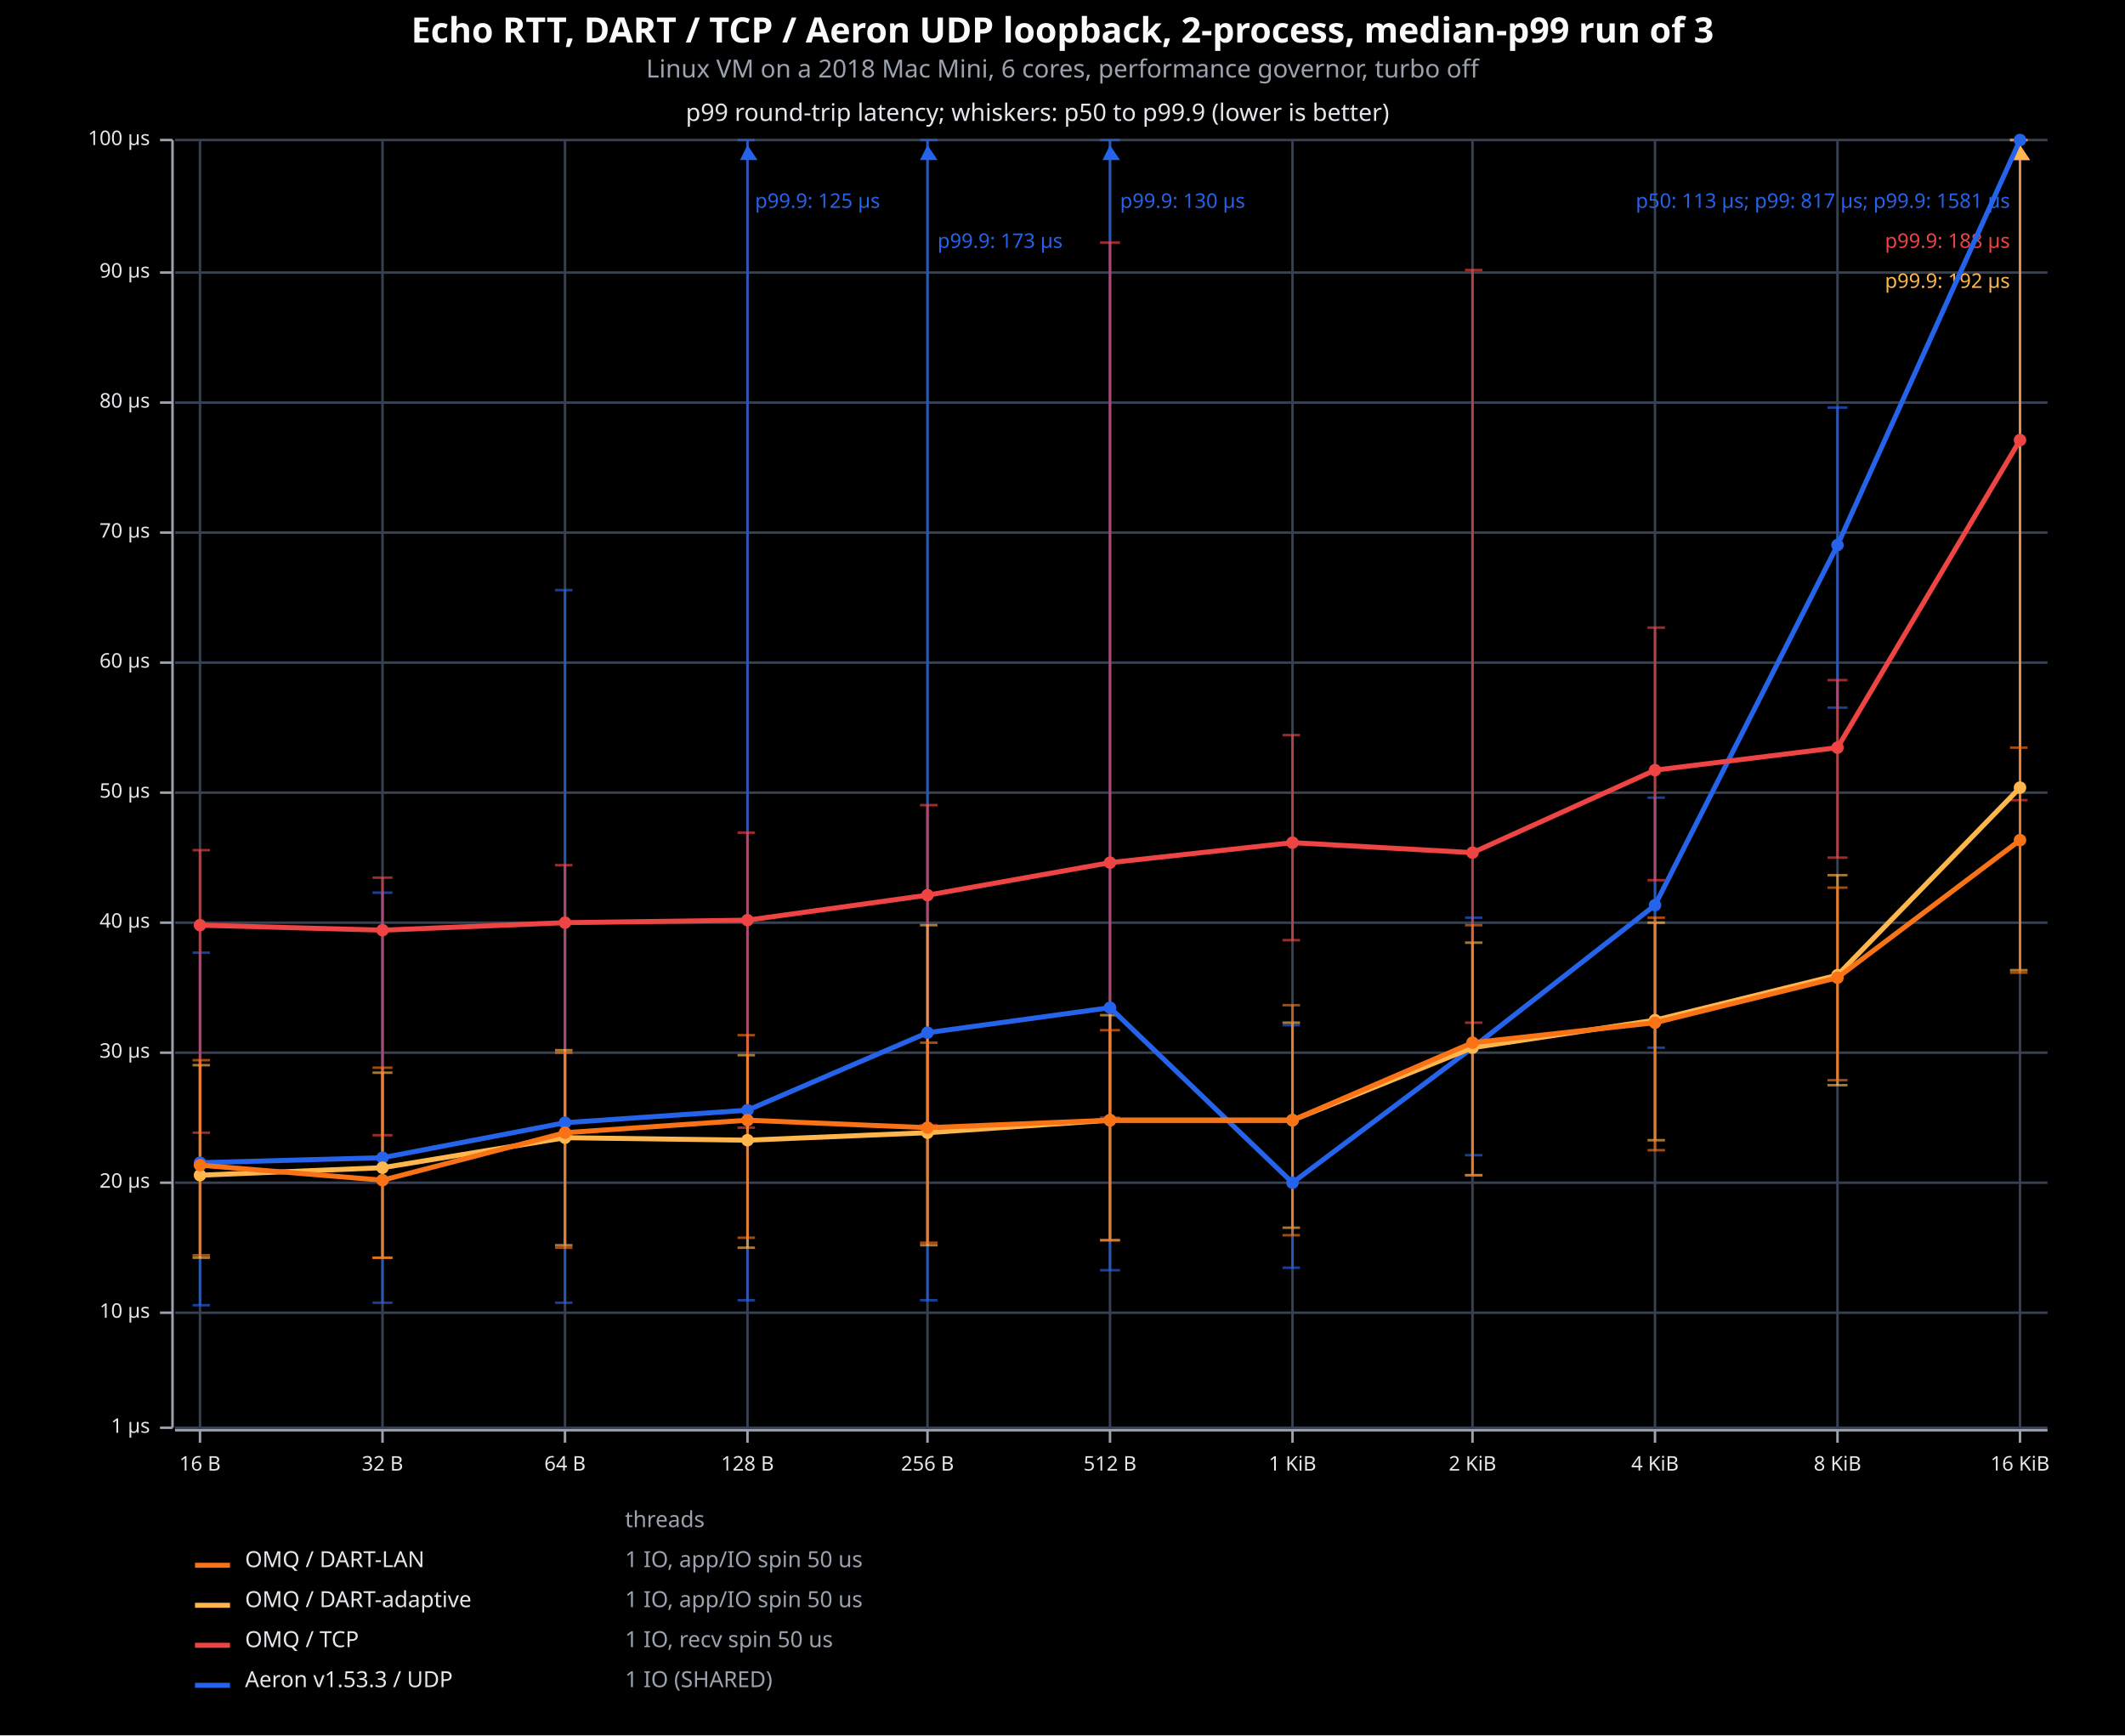
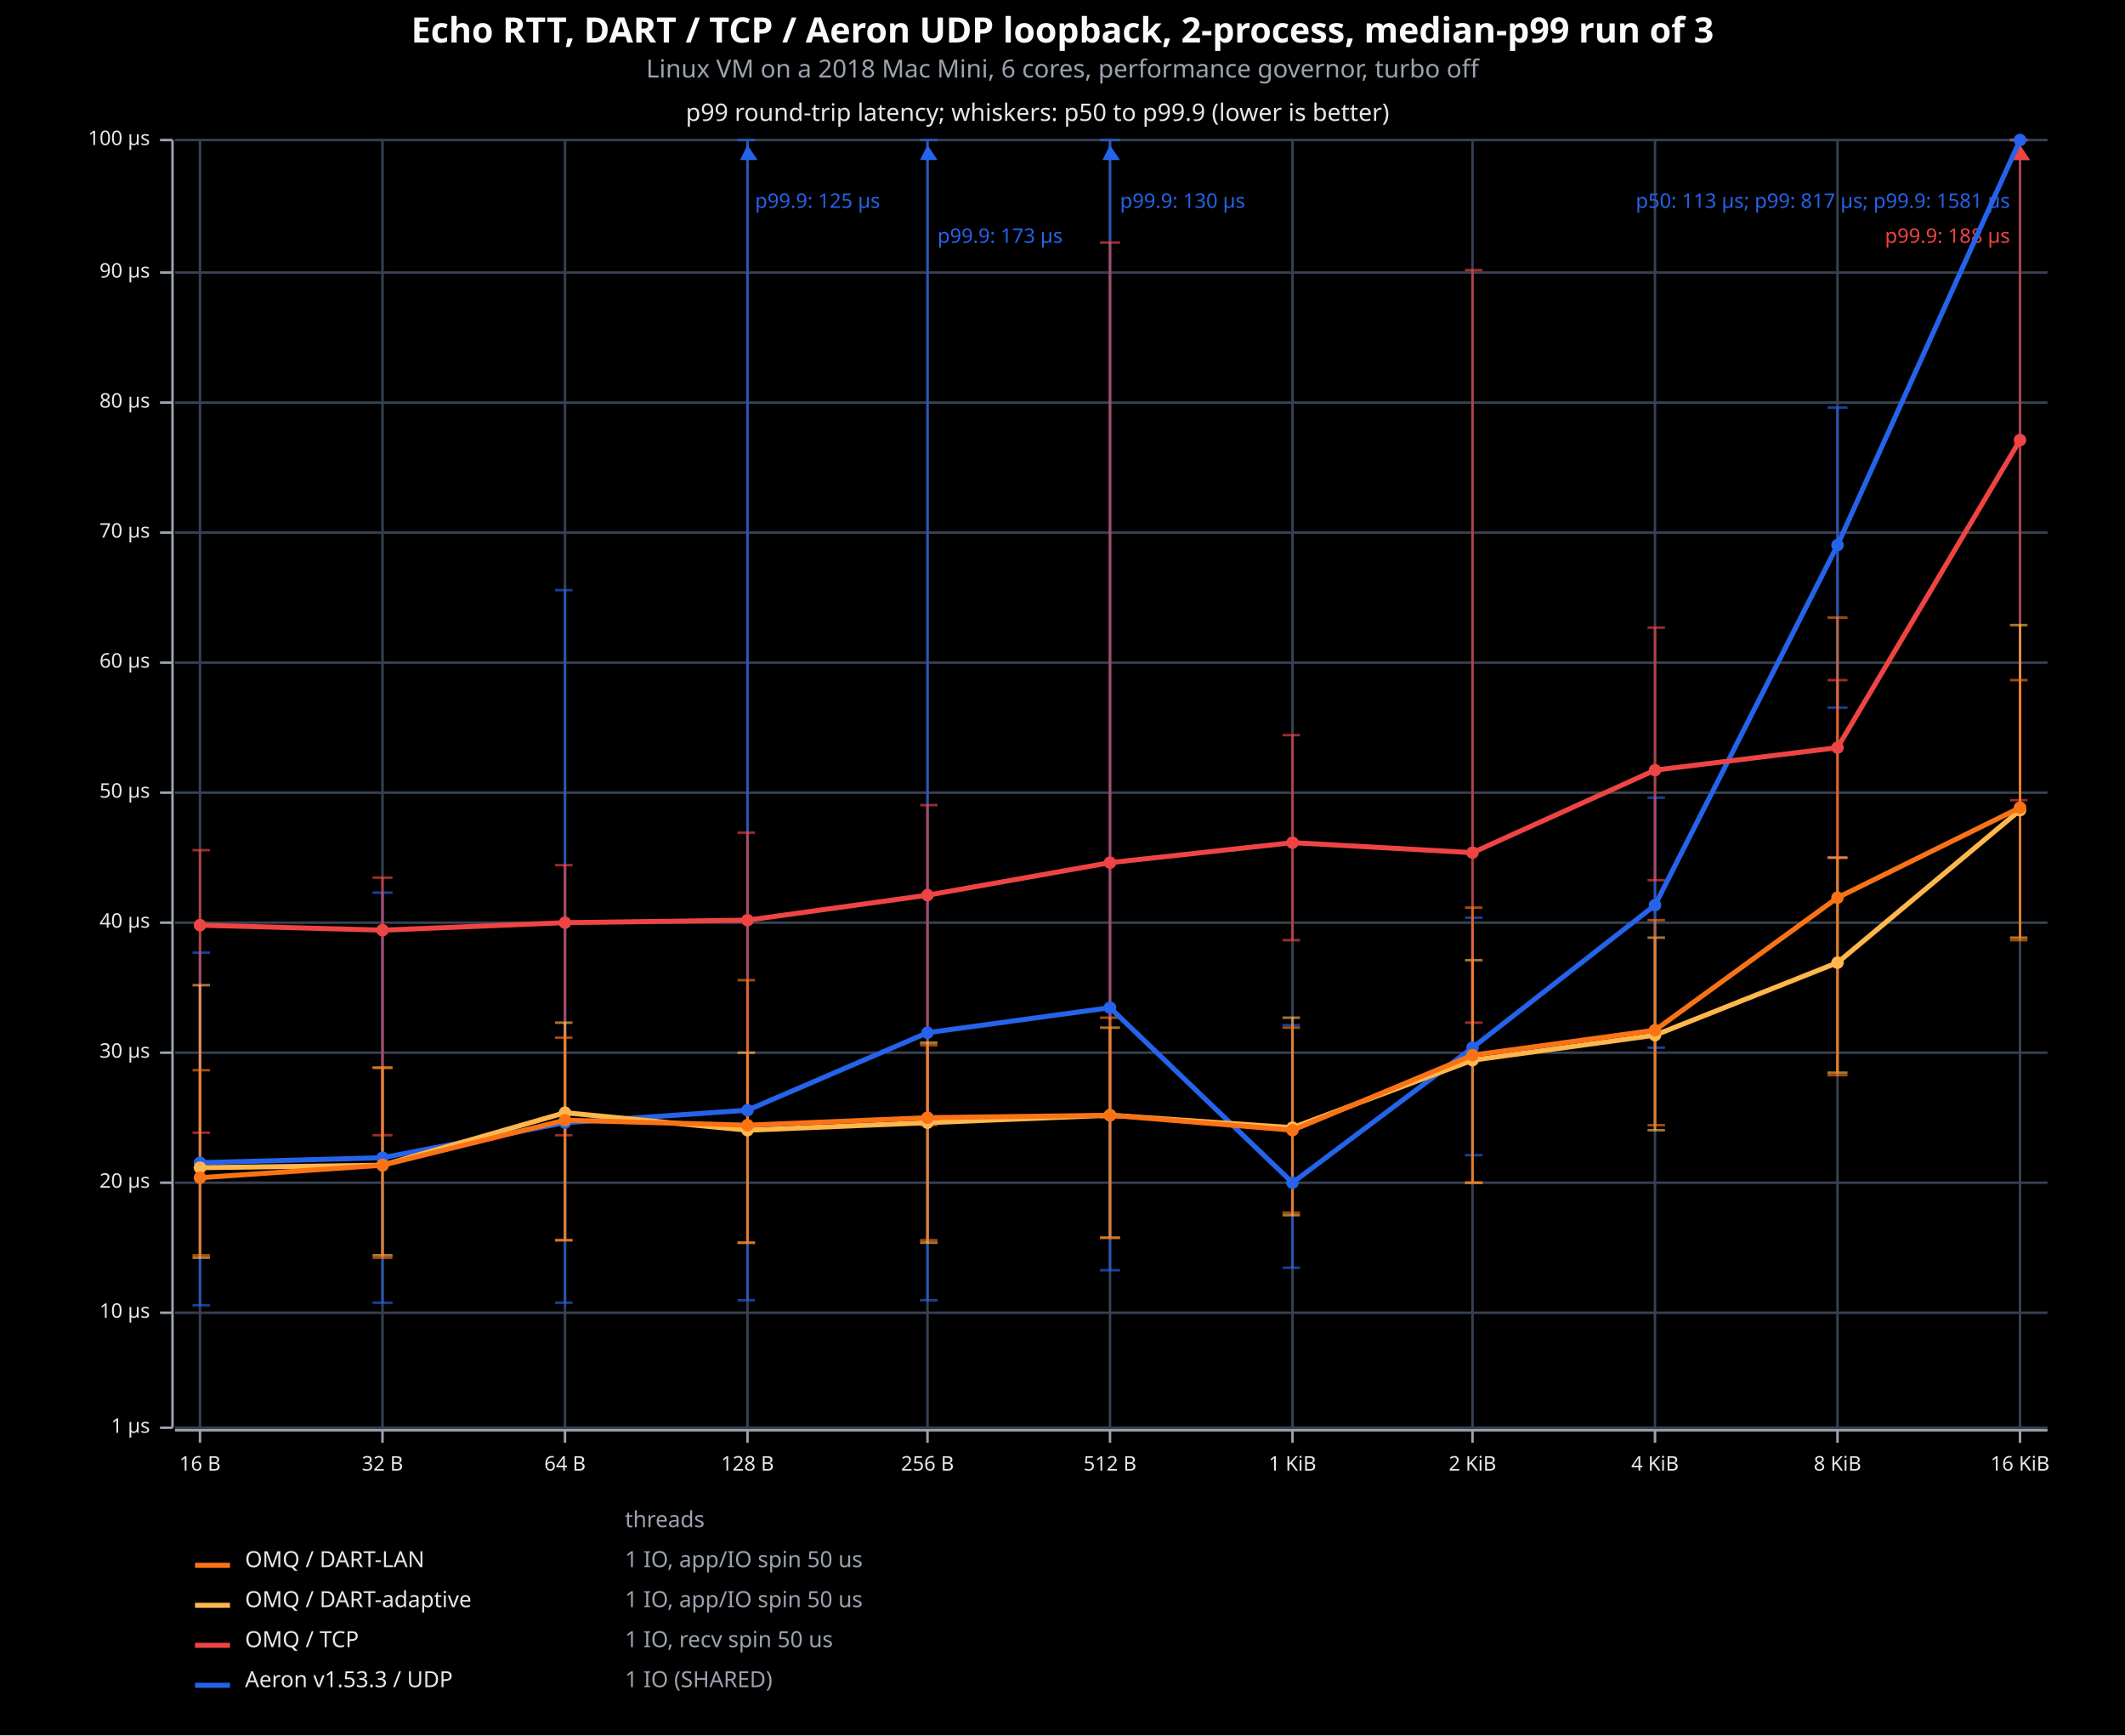
<svg xmlns="http://www.w3.org/2000/svg" viewBox="0 0 850 694" font-family="system-ui, -apple-system, sans-serif">
  <rect x="0" y="0" width="850" height="694" opacity="1" fill="#000000" stroke="none" />
  <text x="425" y="17" text-anchor="middle" font-family="sans-serif" font-size="14" font-weight="bold" fill="#F9FAFB">Echo RTT, DART / TCP / Aeron UDP loopback, 2-process, median-p99 run of 3</text>
  <text x="425" y="31" text-anchor="middle" font-family="sans-serif" font-size="10" fill="#9CA3AF">Linux VM on a 2018 Mac Mini, 6 cores, performance governor, turbo off</text>
  <text x="415" y="41" dy="0.76em" text-anchor="middle" font-family="sans-serif" font-size="9.677" opacity="1" fill="#E5E7EB">
p99 round-trip latency; whiskers: p50 to p99.9 (lower is better)
</text>
  <line opacity="1" stroke="#374151" stroke-width="1" x1="80" y1="571" x2="80" y2="56" />
  <line opacity="1" stroke="#374151" stroke-width="1" x1="153" y1="571" x2="153" y2="56" />
  <line opacity="1" stroke="#374151" stroke-width="1" x1="226" y1="571" x2="226" y2="56" />
  <line opacity="1" stroke="#374151" stroke-width="1" x1="299" y1="571" x2="299" y2="56" />
  <line opacity="1" stroke="#374151" stroke-width="1" x1="371" y1="571" x2="371" y2="56" />
  <line opacity="1" stroke="#374151" stroke-width="1" x1="444" y1="571" x2="444" y2="56" />
  <line opacity="1" stroke="#374151" stroke-width="1" x1="517" y1="571" x2="517" y2="56" />
  <line opacity="1" stroke="#374151" stroke-width="1" x1="589" y1="571" x2="589" y2="56" />
  <line opacity="1" stroke="#374151" stroke-width="1" x1="662" y1="571" x2="662" y2="56" />
  <line opacity="1" stroke="#374151" stroke-width="1" x1="735" y1="571" x2="735" y2="56" />
  <line opacity="1" stroke="#374151" stroke-width="1" x1="808" y1="571" x2="808" y2="56" />
  <line opacity="1" stroke="#374151" stroke-width="1" x1="70" y1="571" x2="819" y2="571" />
  <line opacity="1" stroke="#374151" stroke-width="1" x1="70" y1="525" x2="819" y2="525" />
  <line opacity="1" stroke="#374151" stroke-width="1" x1="70" y1="473" x2="819" y2="473" />
  <line opacity="1" stroke="#374151" stroke-width="1" x1="70" y1="421" x2="819" y2="421" />
  <line opacity="1" stroke="#374151" stroke-width="1" x1="70" y1="369" x2="819" y2="369" />
  <line opacity="1" stroke="#374151" stroke-width="1" x1="70" y1="317" x2="819" y2="317" />
  <line opacity="1" stroke="#374151" stroke-width="1" x1="70" y1="265" x2="819" y2="265" />
  <line opacity="1" stroke="#374151" stroke-width="1" x1="70" y1="213" x2="819" y2="213" />
  <line opacity="1" stroke="#374151" stroke-width="1" x1="70" y1="161" x2="819" y2="161" />
  <line opacity="1" stroke="#374151" stroke-width="1" x1="70" y1="109" x2="819" y2="109" />
  <line opacity="1" stroke="#374151" stroke-width="1" x1="70" y1="56" x2="819" y2="56" />
  <polyline fill="none" opacity="1" stroke="#9CA3AF" stroke-width="1" points="69,56 69,571 " />
  <text x="60" y="571" dy="0.5ex" text-anchor="end" font-family="sans-serif" font-size="8.065" opacity="1" fill="#E5E7EB">
1 μs
</text>
  <polyline fill="none" opacity="1" stroke="#9CA3AF" stroke-width="1" points="64,571 69,571 " />
  <text x="60" y="525" dy="0.5ex" text-anchor="end" font-family="sans-serif" font-size="8.065" opacity="1" fill="#E5E7EB">
10 μs
</text>
  <polyline fill="none" opacity="1" stroke="#9CA3AF" stroke-width="1" points="64,525 69,525 " />
  <text x="60" y="473" dy="0.5ex" text-anchor="end" font-family="sans-serif" font-size="8.065" opacity="1" fill="#E5E7EB">
20 μs
</text>
  <polyline fill="none" opacity="1" stroke="#9CA3AF" stroke-width="1" points="64,473 69,473 " />
  <text x="60" y="421" dy="0.5ex" text-anchor="end" font-family="sans-serif" font-size="8.065" opacity="1" fill="#E5E7EB">
30 μs
</text>
  <polyline fill="none" opacity="1" stroke="#9CA3AF" stroke-width="1" points="64,421 69,421 " />
  <text x="60" y="369" dy="0.5ex" text-anchor="end" font-family="sans-serif" font-size="8.065" opacity="1" fill="#E5E7EB">
40 μs
</text>
  <polyline fill="none" opacity="1" stroke="#9CA3AF" stroke-width="1" points="64,369 69,369 " />
  <text x="60" y="317" dy="0.5ex" text-anchor="end" font-family="sans-serif" font-size="8.065" opacity="1" fill="#E5E7EB">
50 μs
</text>
  <polyline fill="none" opacity="1" stroke="#9CA3AF" stroke-width="1" points="64,317 69,317 " />
  <text x="60" y="265" dy="0.5ex" text-anchor="end" font-family="sans-serif" font-size="8.065" opacity="1" fill="#E5E7EB">
60 μs
</text>
  <polyline fill="none" opacity="1" stroke="#9CA3AF" stroke-width="1" points="64,265 69,265 " />
  <text x="60" y="213" dy="0.5ex" text-anchor="end" font-family="sans-serif" font-size="8.065" opacity="1" fill="#E5E7EB">
70 μs
</text>
  <polyline fill="none" opacity="1" stroke="#9CA3AF" stroke-width="1" points="64,213 69,213 " />
  <text x="60" y="161" dy="0.5ex" text-anchor="end" font-family="sans-serif" font-size="8.065" opacity="1" fill="#E5E7EB">
80 μs
</text>
  <polyline fill="none" opacity="1" stroke="#9CA3AF" stroke-width="1" points="64,161 69,161 " />
  <text x="60" y="109" dy="0.5ex" text-anchor="end" font-family="sans-serif" font-size="8.065" opacity="1" fill="#E5E7EB">
90 μs
</text>
  <polyline fill="none" opacity="1" stroke="#9CA3AF" stroke-width="1" points="64,109 69,109 " />
  <text x="60" y="56" dy="0.5ex" text-anchor="end" font-family="sans-serif" font-size="8.065" opacity="1" fill="#E5E7EB">
100 μs
</text>
  <polyline fill="none" opacity="1" stroke="#9CA3AF" stroke-width="1" points="64,56 69,56 " />
  <polyline fill="none" opacity="1" stroke="#9CA3AF" stroke-width="1" points="70,572 819,572 " />
  <text x="80" y="582" dy="0.76em" text-anchor="middle" font-family="sans-serif" font-size="8.065" opacity="1" fill="#E5E7EB">
16 B
</text>
  <polyline fill="none" opacity="1" stroke="#9CA3AF" stroke-width="1" points="80,572 80,577 " />
  <text x="153" y="582" dy="0.76em" text-anchor="middle" font-family="sans-serif" font-size="8.065" opacity="1" fill="#E5E7EB">
32 B
</text>
  <polyline fill="none" opacity="1" stroke="#9CA3AF" stroke-width="1" points="153,572 153,577 " />
  <text x="226" y="582" dy="0.76em" text-anchor="middle" font-family="sans-serif" font-size="8.065" opacity="1" fill="#E5E7EB">
64 B
</text>
  <polyline fill="none" opacity="1" stroke="#9CA3AF" stroke-width="1" points="226,572 226,577 " />
  <text x="299" y="582" dy="0.76em" text-anchor="middle" font-family="sans-serif" font-size="8.065" opacity="1" fill="#E5E7EB">
128 B
</text>
  <polyline fill="none" opacity="1" stroke="#9CA3AF" stroke-width="1" points="299,572 299,577 " />
  <text x="371" y="582" dy="0.76em" text-anchor="middle" font-family="sans-serif" font-size="8.065" opacity="1" fill="#E5E7EB">
256 B
</text>
  <polyline fill="none" opacity="1" stroke="#9CA3AF" stroke-width="1" points="371,572 371,577 " />
  <text x="444" y="582" dy="0.76em" text-anchor="middle" font-family="sans-serif" font-size="8.065" opacity="1" fill="#E5E7EB">
512 B
</text>
  <polyline fill="none" opacity="1" stroke="#9CA3AF" stroke-width="1" points="444,572 444,577 " />
  <text x="517" y="582" dy="0.76em" text-anchor="middle" font-family="sans-serif" font-size="8.065" opacity="1" fill="#E5E7EB">
1 KiB
</text>
  <polyline fill="none" opacity="1" stroke="#9CA3AF" stroke-width="1" points="517,572 517,577 " />
  <text x="589" y="582" dy="0.76em" text-anchor="middle" font-family="sans-serif" font-size="8.065" opacity="1" fill="#E5E7EB">
2 KiB
</text>
  <polyline fill="none" opacity="1" stroke="#9CA3AF" stroke-width="1" points="589,572 589,577 " />
  <text x="662" y="582" dy="0.76em" text-anchor="middle" font-family="sans-serif" font-size="8.065" opacity="1" fill="#E5E7EB">
4 KiB
</text>
  <polyline fill="none" opacity="1" stroke="#9CA3AF" stroke-width="1" points="662,572 662,577 " />
  <text x="735" y="582" dy="0.76em" text-anchor="middle" font-family="sans-serif" font-size="8.065" opacity="1" fill="#E5E7EB">
8 KiB
</text>
  <polyline fill="none" opacity="1" stroke="#9CA3AF" stroke-width="1" points="735,572 735,577 " />
  <text x="808" y="582" dy="0.76em" text-anchor="middle" font-family="sans-serif" font-size="8.065" opacity="1" fill="#E5E7EB">
16 KiB
</text>
  <polyline fill="none" opacity="1" stroke="#9CA3AF" stroke-width="1" points="808,572 808,577 " />
  <polyline fill="none" opacity="0.65" stroke="#2563EB" stroke-width="1" points="80,522 80,381 " />
  <polyline fill="none" opacity="0.65" stroke="#2563EB" stroke-width="1" points="77,522 84,522 " />
  <polyline fill="none" opacity="0.65" stroke="#2563EB" stroke-width="1" points="77,381 84,381 " />
  <polyline fill="none" opacity="0.65" stroke="#2563EB" stroke-width="1" points="153,521 153,357 " />
  <polyline fill="none" opacity="0.65" stroke="#2563EB" stroke-width="1" points="149,521 157,521 " />
  <polyline fill="none" opacity="0.65" stroke="#2563EB" stroke-width="1" points="149,357 157,357 " />
  <polyline fill="none" opacity="0.65" stroke="#2563EB" stroke-width="1" points="226,521 226,236 " />
  <polyline fill="none" opacity="0.65" stroke="#2563EB" stroke-width="1" points="222,521 229,521 " />
  <polyline fill="none" opacity="0.65" stroke="#2563EB" stroke-width="1" points="222,236 229,236 " />
  <polyline fill="none" opacity="0.65" stroke="#2563EB" stroke-width="1" points="299,520 299,56 " />
  <polyline fill="none" opacity="0.65" stroke="#2563EB" stroke-width="1" points="295,520 302,520 " />
  <polyline fill="none" opacity="0.65" stroke="#2563EB" stroke-width="1" points="295,56 302,56 " />
  <polygon opacity="1" fill="#2563EB" points="299,58 296,64 303,64 " />
  <text x="302" y="77" dy="0.76em" text-anchor="start" font-family="sans-serif" font-size="8.065" opacity="1" fill="#2563EB">
p99.9: 125 μs
</text>
  <polyline fill="none" opacity="0.65" stroke="#2563EB" stroke-width="1" points="371,520 371,56 " />
  <polyline fill="none" opacity="0.65" stroke="#2563EB" stroke-width="1" points="368,520 375,520 " />
  <polyline fill="none" opacity="0.65" stroke="#2563EB" stroke-width="1" points="368,56 375,56 " />
  <polygon opacity="1" fill="#2563EB" points="371,58 368,64 375,64 " />
-   <text x="375" y="93" dy="0.76em" text-anchor="start" font-family="sans-serif" font-size="8.065" opacity="1" fill="#2563EB">
+   <text x="375" y="91" dy="0.76em" text-anchor="start" font-family="sans-serif" font-size="8.065" opacity="1" fill="#2563EB">
p99.9: 173 μs
</text>
  <polyline fill="none" opacity="0.65" stroke="#2563EB" stroke-width="1" points="444,508 444,56 " />
  <polyline fill="none" opacity="0.65" stroke="#2563EB" stroke-width="1" points="440,508 448,508 " />
  <polyline fill="none" opacity="0.65" stroke="#2563EB" stroke-width="1" points="440,56 448,56 " />
  <polygon opacity="1" fill="#2563EB" points="444,58 441,64 448,64 " />
  <text x="448" y="77" dy="0.76em" text-anchor="start" font-family="sans-serif" font-size="8.065" opacity="1" fill="#2563EB">
p99.9: 130 μs
</text>
  <polyline fill="none" opacity="0.65" stroke="#2563EB" stroke-width="1" points="517,507 517,410 " />
  <polyline fill="none" opacity="0.65" stroke="#2563EB" stroke-width="1" points="513,507 520,507 " />
  <polyline fill="none" opacity="0.65" stroke="#2563EB" stroke-width="1" points="513,410 520,410 " />
  <polyline fill="none" opacity="0.65" stroke="#2563EB" stroke-width="1" points="589,462 589,367 " />
  <polyline fill="none" opacity="0.65" stroke="#2563EB" stroke-width="1" points="586,462 593,462 " />
  <polyline fill="none" opacity="0.65" stroke="#2563EB" stroke-width="1" points="586,367 593,367 " />
  <polyline fill="none" opacity="0.65" stroke="#2563EB" stroke-width="1" points="662,419 662,319 " />
  <polyline fill="none" opacity="0.65" stroke="#2563EB" stroke-width="1" points="659,419 666,419 " />
  <polyline fill="none" opacity="0.65" stroke="#2563EB" stroke-width="1" points="659,319 666,319 " />
  <polyline fill="none" opacity="0.65" stroke="#2563EB" stroke-width="1" points="735,283 735,163 " />
  <polyline fill="none" opacity="0.65" stroke="#2563EB" stroke-width="1" points="731,283 739,283 " />
  <polyline fill="none" opacity="0.65" stroke="#2563EB" stroke-width="1" points="731,163 739,163 " />
  <polyline fill="none" opacity="0.65" stroke="#2563EB" stroke-width="1" points="808,56 808,56 " />
  <polyline fill="none" opacity="0.65" stroke="#2563EB" stroke-width="1" points="804,56 811,56 " />
  <polyline fill="none" opacity="0.65" stroke="#2563EB" stroke-width="1" points="804,56 811,56 " />
  <polygon opacity="1" fill="#2563EB" points="808,58 805,64 812,64 " />
  <text x="804" y="77" dy="0.76em" text-anchor="end" font-family="sans-serif" font-size="8.065" opacity="1" fill="#2563EB">
p50: 113 μs; p99: 817 μs; p99.9: 1581 μs
</text>
  <polyline fill="none" opacity="0.65" stroke="#EF4444" stroke-width="1" points="80,453 80,340 " />
  <polyline fill="none" opacity="0.65" stroke="#EF4444" stroke-width="1" points="77,453 84,453 " />
  <polyline fill="none" opacity="0.65" stroke="#EF4444" stroke-width="1" points="77,340 84,340 " />
  <polyline fill="none" opacity="0.65" stroke="#EF4444" stroke-width="1" points="153,454 153,351 " />
  <polyline fill="none" opacity="0.65" stroke="#EF4444" stroke-width="1" points="149,454 157,454 " />
  <polyline fill="none" opacity="0.65" stroke="#EF4444" stroke-width="1" points="149,351 157,351 " />
  <polyline fill="none" opacity="0.65" stroke="#EF4444" stroke-width="1" points="226,454 226,346 " />
  <polyline fill="none" opacity="0.65" stroke="#EF4444" stroke-width="1" points="222,454 229,454 " />
  <polyline fill="none" opacity="0.65" stroke="#EF4444" stroke-width="1" points="222,346 229,346 " />
  <polyline fill="none" opacity="0.65" stroke="#EF4444" stroke-width="1" points="299,451 299,333 " />
  <polyline fill="none" opacity="0.65" stroke="#EF4444" stroke-width="1" points="295,451 302,451 " />
  <polyline fill="none" opacity="0.65" stroke="#EF4444" stroke-width="1" points="295,333 302,333 " />
  <polyline fill="none" opacity="0.65" stroke="#EF4444" stroke-width="1" points="371,450 371,322 " />
  <polyline fill="none" opacity="0.65" stroke="#EF4444" stroke-width="1" points="368,450 375,450 " />
  <polyline fill="none" opacity="0.65" stroke="#EF4444" stroke-width="1" points="368,322 375,322 " />
  <polyline fill="none" opacity="0.65" stroke="#EF4444" stroke-width="1" points="444,447 444,97 " />
  <polyline fill="none" opacity="0.65" stroke="#EF4444" stroke-width="1" points="440,447 448,447 " />
  <polyline fill="none" opacity="0.65" stroke="#EF4444" stroke-width="1" points="440,97 448,97 " />
  <polyline fill="none" opacity="0.65" stroke="#EF4444" stroke-width="1" points="517,376 517,294 " />
  <polyline fill="none" opacity="0.65" stroke="#EF4444" stroke-width="1" points="513,376 520,376 " />
  <polyline fill="none" opacity="0.65" stroke="#EF4444" stroke-width="1" points="513,294 520,294 " />
  <polyline fill="none" opacity="0.65" stroke="#EF4444" stroke-width="1" points="589,409 589,108 " />
  <polyline fill="none" opacity="0.65" stroke="#EF4444" stroke-width="1" points="586,409 593,409 " />
  <polyline fill="none" opacity="0.65" stroke="#EF4444" stroke-width="1" points="586,108 593,108 " />
  <polyline fill="none" opacity="0.65" stroke="#EF4444" stroke-width="1" points="662,352 662,251 " />
  <polyline fill="none" opacity="0.65" stroke="#EF4444" stroke-width="1" points="659,352 666,352 " />
  <polyline fill="none" opacity="0.65" stroke="#EF4444" stroke-width="1" points="659,251 666,251 " />
  <polyline fill="none" opacity="0.65" stroke="#EF4444" stroke-width="1" points="735,343 735,272 " />
  <polyline fill="none" opacity="0.65" stroke="#EF4444" stroke-width="1" points="731,343 739,343 " />
  <polyline fill="none" opacity="0.65" stroke="#EF4444" stroke-width="1" points="731,272 739,272 " />
  <polyline fill="none" opacity="0.65" stroke="#EF4444" stroke-width="1" points="808,320 808,56 " />
  <polyline fill="none" opacity="0.65" stroke="#EF4444" stroke-width="1" points="804,320 811,320 " />
  <polyline fill="none" opacity="0.65" stroke="#EF4444" stroke-width="1" points="804,56 811,56 " />
  <polygon opacity="1" fill="#EF4444" points="808,58 805,64 812,64 " />
-   <text x="804" y="93" dy="0.76em" text-anchor="end" font-family="sans-serif" font-size="8.065" opacity="1" fill="#EF4444">
+   <text x="804" y="91" dy="0.76em" text-anchor="end" font-family="sans-serif" font-size="8.065" opacity="1" fill="#EF4444">
p99.9: 188 μs
</text>
-   <polyline fill="none" opacity="0.65" stroke="#FFB74D" stroke-width="1" points="80,503 80,426 " />
+   <polyline fill="none" opacity="0.65" stroke="#FFB74D" stroke-width="1" points="80,503 80,394 " />
  <polyline fill="none" opacity="0.65" stroke="#FFB74D" stroke-width="1" points="77,503 84,503 " />
-   <polyline fill="none" opacity="0.65" stroke="#FFB74D" stroke-width="1" points="77,426 84,426 " />
-   <polyline fill="none" opacity="0.65" stroke="#FFB74D" stroke-width="1" points="153,503 153,429 " />
-   <polyline fill="none" opacity="0.65" stroke="#FFB74D" stroke-width="1" points="149,503 157,503 " />
-   <polyline fill="none" opacity="0.65" stroke="#FFB74D" stroke-width="1" points="149,429 157,429 " />
-   <polyline fill="none" opacity="0.65" stroke="#FFB74D" stroke-width="1" points="226,498 226,420 " />
-   <polyline fill="none" opacity="0.65" stroke="#FFB74D" stroke-width="1" points="222,498 229,498 " />
-   <polyline fill="none" opacity="0.65" stroke="#FFB74D" stroke-width="1" points="222,420 229,420 " />
-   <polyline fill="none" opacity="0.65" stroke="#FFB74D" stroke-width="1" points="299,499 299,422 " />
-   <polyline fill="none" opacity="0.65" stroke="#FFB74D" stroke-width="1" points="295,499 302,499 " />
-   <polyline fill="none" opacity="0.65" stroke="#FFB74D" stroke-width="1" points="295,422 302,422 " />
-   <polyline fill="none" opacity="0.65" stroke="#FFB74D" stroke-width="1" points="371,498 371,370 " />
-   <polyline fill="none" opacity="0.65" stroke="#FFB74D" stroke-width="1" points="368,498 375,498 " />
-   <polyline fill="none" opacity="0.65" stroke="#FFB74D" stroke-width="1" points="368,370 375,370 " />
-   <polyline fill="none" opacity="0.65" stroke="#FFB74D" stroke-width="1" points="444,496 444,406 " />
-   <polyline fill="none" opacity="0.65" stroke="#FFB74D" stroke-width="1" points="440,496 448,496 " />
-   <polyline fill="none" opacity="0.65" stroke="#FFB74D" stroke-width="1" points="440,406 448,406 " />
-   <polyline fill="none" opacity="0.65" stroke="#FFB74D" stroke-width="1" points="517,491 517,409 " />
-   <polyline fill="none" opacity="0.65" stroke="#FFB74D" stroke-width="1" points="513,491 520,491 " />
-   <polyline fill="none" opacity="0.65" stroke="#FFB74D" stroke-width="1" points="513,409 520,409 " />
-   <polyline fill="none" opacity="0.65" stroke="#FFB74D" stroke-width="1" points="589,470 589,377 " />
-   <polyline fill="none" opacity="0.65" stroke="#FFB74D" stroke-width="1" points="586,470 593,470 " />
-   <polyline fill="none" opacity="0.65" stroke="#FFB74D" stroke-width="1" points="586,377 593,377 " />
-   <polyline fill="none" opacity="0.65" stroke="#FFB74D" stroke-width="1" points="662,456 662,369 " />
-   <polyline fill="none" opacity="0.65" stroke="#FFB74D" stroke-width="1" points="659,456 666,456 " />
-   <polyline fill="none" opacity="0.65" stroke="#FFB74D" stroke-width="1" points="659,369 666,369 " />
-   <polyline fill="none" opacity="0.65" stroke="#FFB74D" stroke-width="1" points="735,434 735,350 " />
-   <polyline fill="none" opacity="0.65" stroke="#FFB74D" stroke-width="1" points="731,434 739,434 " />
-   <polyline fill="none" opacity="0.65" stroke="#FFB74D" stroke-width="1" points="731,350 739,350 " />
-   <polyline fill="none" opacity="0.65" stroke="#FFB74D" stroke-width="1" points="808,388 808,56 " />
-   <polyline fill="none" opacity="0.65" stroke="#FFB74D" stroke-width="1" points="804,388 811,388 " />
-   <polyline fill="none" opacity="0.65" stroke="#FFB74D" stroke-width="1" points="804,56 811,56 " />
-   <polygon opacity="1" fill="#FFB74D" points="808,58 805,64 812,64 " />
-   <text x="804" y="109" dy="0.76em" text-anchor="end" font-family="sans-serif" font-size="8.065" opacity="1" fill="#FFB74D">
- p99.9: 192 μs
- </text>
-   <polyline fill="none" opacity="0.65" stroke="#F97316" stroke-width="1" points="80,502 80,424 " />
+   <polyline fill="none" opacity="0.65" stroke="#FFB74D" stroke-width="1" points="77,394 84,394 " />
+   <polyline fill="none" opacity="0.65" stroke="#FFB74D" stroke-width="1" points="153,502 153,427 " />
+   <polyline fill="none" opacity="0.65" stroke="#FFB74D" stroke-width="1" points="149,502 157,502 " />
+   <polyline fill="none" opacity="0.65" stroke="#FFB74D" stroke-width="1" points="149,427 157,427 " />
+   <polyline fill="none" opacity="0.65" stroke="#FFB74D" stroke-width="1" points="226,496 226,409 " />
+   <polyline fill="none" opacity="0.65" stroke="#FFB74D" stroke-width="1" points="222,496 229,496 " />
+   <polyline fill="none" opacity="0.65" stroke="#FFB74D" stroke-width="1" points="222,409 229,409 " />
+   <polyline fill="none" opacity="0.65" stroke="#FFB74D" stroke-width="1" points="299,497 299,421 " />
+   <polyline fill="none" opacity="0.65" stroke="#FFB74D" stroke-width="1" points="295,497 302,497 " />
+   <polyline fill="none" opacity="0.65" stroke="#FFB74D" stroke-width="1" points="295,421 302,421 " />
+   <polyline fill="none" opacity="0.65" stroke="#FFB74D" stroke-width="1" points="371,497 371,417 " />
+   <polyline fill="none" opacity="0.65" stroke="#FFB74D" stroke-width="1" points="368,497 375,497 " />
+   <polyline fill="none" opacity="0.65" stroke="#FFB74D" stroke-width="1" points="368,417 375,417 " />
+   <polyline fill="none" opacity="0.65" stroke="#FFB74D" stroke-width="1" points="444,495 444,411 " />
+   <polyline fill="none" opacity="0.65" stroke="#FFB74D" stroke-width="1" points="440,495 448,495 " />
+   <polyline fill="none" opacity="0.65" stroke="#FFB74D" stroke-width="1" points="440,411 448,411 " />
+   <polyline fill="none" opacity="0.65" stroke="#FFB74D" stroke-width="1" points="517,486 517,407 " />
+   <polyline fill="none" opacity="0.65" stroke="#FFB74D" stroke-width="1" points="513,486 520,486 " />
+   <polyline fill="none" opacity="0.65" stroke="#FFB74D" stroke-width="1" points="513,407 520,407 " />
+   <polyline fill="none" opacity="0.65" stroke="#FFB74D" stroke-width="1" points="589,473 589,384 " />
+   <polyline fill="none" opacity="0.65" stroke="#FFB74D" stroke-width="1" points="586,473 593,473 " />
+   <polyline fill="none" opacity="0.65" stroke="#FFB74D" stroke-width="1" points="586,384 593,384 " />
+   <polyline fill="none" opacity="0.65" stroke="#FFB74D" stroke-width="1" points="662,452 662,375 " />
+   <polyline fill="none" opacity="0.65" stroke="#FFB74D" stroke-width="1" points="659,452 666,452 " />
+   <polyline fill="none" opacity="0.65" stroke="#FFB74D" stroke-width="1" points="659,375 666,375 " />
+   <polyline fill="none" opacity="0.65" stroke="#FFB74D" stroke-width="1" points="735,429 735,343 " />
+   <polyline fill="none" opacity="0.65" stroke="#FFB74D" stroke-width="1" points="731,429 739,429 " />
+   <polyline fill="none" opacity="0.65" stroke="#FFB74D" stroke-width="1" points="731,343 739,343 " />
+   <polyline fill="none" opacity="0.65" stroke="#FFB74D" stroke-width="1" points="808,375 808,250 " />
+   <polyline fill="none" opacity="0.65" stroke="#FFB74D" stroke-width="1" points="804,375 811,375 " />
+   <polyline fill="none" opacity="0.65" stroke="#FFB74D" stroke-width="1" points="804,250 811,250 " />
+   <polyline fill="none" opacity="0.65" stroke="#F97316" stroke-width="1" points="80,502 80,428 " />
  <polyline fill="none" opacity="0.65" stroke="#F97316" stroke-width="1" points="77,502 84,502 " />
-   <polyline fill="none" opacity="0.65" stroke="#F97316" stroke-width="1" points="77,424 84,424 " />
+   <polyline fill="none" opacity="0.65" stroke="#F97316" stroke-width="1" points="77,428 84,428 " />
  <polyline fill="none" opacity="0.65" stroke="#F97316" stroke-width="1" points="153,503 153,427 " />
  <polyline fill="none" opacity="0.65" stroke="#F97316" stroke-width="1" points="149,503 157,503 " />
  <polyline fill="none" opacity="0.65" stroke="#F97316" stroke-width="1" points="149,427 157,427 " />
-   <polyline fill="none" opacity="0.65" stroke="#F97316" stroke-width="1" points="226,499 226,421 " />
-   <polyline fill="none" opacity="0.65" stroke="#F97316" stroke-width="1" points="222,499 229,499 " />
-   <polyline fill="none" opacity="0.65" stroke="#F97316" stroke-width="1" points="222,421 229,421 " />
-   <polyline fill="none" opacity="0.65" stroke="#F97316" stroke-width="1" points="299,495 299,414 " />
-   <polyline fill="none" opacity="0.65" stroke="#F97316" stroke-width="1" points="295,495 302,495 " />
-   <polyline fill="none" opacity="0.65" stroke="#F97316" stroke-width="1" points="295,414 302,414 " />
-   <polyline fill="none" opacity="0.65" stroke="#F97316" stroke-width="1" points="371,497 371,417 " />
-   <polyline fill="none" opacity="0.65" stroke="#F97316" stroke-width="1" points="368,497 375,497 " />
-   <polyline fill="none" opacity="0.65" stroke="#F97316" stroke-width="1" points="368,417 375,417 " />
-   <polyline fill="none" opacity="0.65" stroke="#F97316" stroke-width="1" points="444,496 444,412 " />
-   <polyline fill="none" opacity="0.65" stroke="#F97316" stroke-width="1" points="440,496 448,496 " />
-   <polyline fill="none" opacity="0.65" stroke="#F97316" stroke-width="1" points="440,412 448,412 " />
-   <polyline fill="none" opacity="0.65" stroke="#F97316" stroke-width="1" points="517,494 517,402 " />
-   <polyline fill="none" opacity="0.65" stroke="#F97316" stroke-width="1" points="513,494 520,494 " />
-   <polyline fill="none" opacity="0.65" stroke="#F97316" stroke-width="1" points="513,402 520,402 " />
-   <polyline fill="none" opacity="0.65" stroke="#F97316" stroke-width="1" points="589,470 589,370 " />
-   <polyline fill="none" opacity="0.65" stroke="#F97316" stroke-width="1" points="586,470 593,470 " />
-   <polyline fill="none" opacity="0.65" stroke="#F97316" stroke-width="1" points="586,370 593,370 " />
-   <polyline fill="none" opacity="0.65" stroke="#F97316" stroke-width="1" points="662,460 662,367 " />
-   <polyline fill="none" opacity="0.65" stroke="#F97316" stroke-width="1" points="659,460 666,460 " />
-   <polyline fill="none" opacity="0.65" stroke="#F97316" stroke-width="1" points="659,367 666,367 " />
-   <polyline fill="none" opacity="0.65" stroke="#F97316" stroke-width="1" points="735,432 735,355 " />
-   <polyline fill="none" opacity="0.65" stroke="#F97316" stroke-width="1" points="731,432 739,432 " />
-   <polyline fill="none" opacity="0.65" stroke="#F97316" stroke-width="1" points="731,355 739,355 " />
-   <polyline fill="none" opacity="0.65" stroke="#F97316" stroke-width="1" points="808,389 808,299 " />
-   <polyline fill="none" opacity="0.65" stroke="#F97316" stroke-width="1" points="804,389 811,389 " />
-   <polyline fill="none" opacity="0.65" stroke="#F97316" stroke-width="1" points="804,299 811,299 " />
+   <polyline fill="none" opacity="0.65" stroke="#F97316" stroke-width="1" points="226,496 226,415 " />
+   <polyline fill="none" opacity="0.65" stroke="#F97316" stroke-width="1" points="222,496 229,496 " />
+   <polyline fill="none" opacity="0.65" stroke="#F97316" stroke-width="1" points="222,415 229,415 " />
+   <polyline fill="none" opacity="0.65" stroke="#F97316" stroke-width="1" points="299,497 299,392 " />
+   <polyline fill="none" opacity="0.65" stroke="#F97316" stroke-width="1" points="295,497 302,497 " />
+   <polyline fill="none" opacity="0.65" stroke="#F97316" stroke-width="1" points="295,392 302,392 " />
+   <polyline fill="none" opacity="0.65" stroke="#F97316" stroke-width="1" points="371,496 371,418 " />
+   <polyline fill="none" opacity="0.65" stroke="#F97316" stroke-width="1" points="368,496 375,496 " />
+   <polyline fill="none" opacity="0.65" stroke="#F97316" stroke-width="1" points="368,418 375,418 " />
+   <polyline fill="none" opacity="0.65" stroke="#F97316" stroke-width="1" points="444,495 444,407 " />
+   <polyline fill="none" opacity="0.65" stroke="#F97316" stroke-width="1" points="440,495 448,495 " />
+   <polyline fill="none" opacity="0.65" stroke="#F97316" stroke-width="1" points="440,407 448,407 " />
+   <polyline fill="none" opacity="0.65" stroke="#F97316" stroke-width="1" points="517,485 517,411 " />
+   <polyline fill="none" opacity="0.65" stroke="#F97316" stroke-width="1" points="513,485 520,485 " />
+   <polyline fill="none" opacity="0.65" stroke="#F97316" stroke-width="1" points="513,411 520,411 " />
+   <polyline fill="none" opacity="0.65" stroke="#F97316" stroke-width="1" points="589,473 589,363 " />
+   <polyline fill="none" opacity="0.65" stroke="#F97316" stroke-width="1" points="586,473 593,473 " />
+   <polyline fill="none" opacity="0.65" stroke="#F97316" stroke-width="1" points="586,363 593,363 " />
+   <polyline fill="none" opacity="0.65" stroke="#F97316" stroke-width="1" points="662,450 662,368 " />
+   <polyline fill="none" opacity="0.65" stroke="#F97316" stroke-width="1" points="659,450 666,450 " />
+   <polyline fill="none" opacity="0.65" stroke="#F97316" stroke-width="1" points="659,368 666,368 " />
+   <polyline fill="none" opacity="0.65" stroke="#F97316" stroke-width="1" points="735,430 735,247 " />
+   <polyline fill="none" opacity="0.65" stroke="#F97316" stroke-width="1" points="731,430 739,430 " />
+   <polyline fill="none" opacity="0.65" stroke="#F97316" stroke-width="1" points="731,247 739,247 " />
+   <polyline fill="none" opacity="0.65" stroke="#F97316" stroke-width="1" points="808,376 808,272 " />
+   <polyline fill="none" opacity="0.65" stroke="#F97316" stroke-width="1" points="804,376 811,376 " />
+   <polyline fill="none" opacity="0.65" stroke="#F97316" stroke-width="1" points="804,272 811,272 " />
  <polyline fill="none" opacity="1" stroke="#2563EB" stroke-width="2" points="80,465 153,463 226,449 299,444 371,413 444,403 517,473 589,419 662,362 735,218 808,56 " />
  <circle cx="80" cy="465" r="2.5" opacity="1" fill="#2563EB" stroke="none" stroke-width="1" />
  <circle cx="153" cy="463" r="2.5" opacity="1" fill="#2563EB" stroke="none" stroke-width="1" />
  <circle cx="226" cy="449" r="2.5" opacity="1" fill="#2563EB" stroke="none" stroke-width="1" />
  <circle cx="299" cy="444" r="2.5" opacity="1" fill="#2563EB" stroke="none" stroke-width="1" />
  <circle cx="371" cy="413" r="2.5" opacity="1" fill="#2563EB" stroke="none" stroke-width="1" />
  <circle cx="444" cy="403" r="2.5" opacity="1" fill="#2563EB" stroke="none" stroke-width="1" />
  <circle cx="517" cy="473" r="2.5" opacity="1" fill="#2563EB" stroke="none" stroke-width="1" />
  <circle cx="589" cy="419" r="2.5" opacity="1" fill="#2563EB" stroke="none" stroke-width="1" />
  <circle cx="662" cy="362" r="2.5" opacity="1" fill="#2563EB" stroke="none" stroke-width="1" />
  <circle cx="735" cy="218" r="2.5" opacity="1" fill="#2563EB" stroke="none" stroke-width="1" />
  <circle cx="808" cy="56" r="2.5" opacity="1" fill="#2563EB" stroke="none" stroke-width="1" />
  <polyline fill="none" opacity="1" stroke="#EF4444" stroke-width="2" points="80,370 153,372 226,369 299,368 371,358 444,345 517,337 589,341 662,308 735,299 808,176 " />
  <circle cx="80" cy="370" r="2.5" opacity="1" fill="#EF4444" stroke="none" stroke-width="1" />
  <circle cx="153" cy="372" r="2.5" opacity="1" fill="#EF4444" stroke="none" stroke-width="1" />
  <circle cx="226" cy="369" r="2.5" opacity="1" fill="#EF4444" stroke="none" stroke-width="1" />
  <circle cx="299" cy="368" r="2.5" opacity="1" fill="#EF4444" stroke="none" stroke-width="1" />
  <circle cx="371" cy="358" r="2.5" opacity="1" fill="#EF4444" stroke="none" stroke-width="1" />
  <circle cx="444" cy="345" r="2.5" opacity="1" fill="#EF4444" stroke="none" stroke-width="1" />
  <circle cx="517" cy="337" r="2.5" opacity="1" fill="#EF4444" stroke="none" stroke-width="1" />
  <circle cx="589" cy="341" r="2.5" opacity="1" fill="#EF4444" stroke="none" stroke-width="1" />
  <circle cx="662" cy="308" r="2.5" opacity="1" fill="#EF4444" stroke="none" stroke-width="1" />
  <circle cx="735" cy="299" r="2.5" opacity="1" fill="#EF4444" stroke="none" stroke-width="1" />
  <circle cx="808" cy="176" r="2.5" opacity="1" fill="#EF4444" stroke="none" stroke-width="1" />
-   <polyline fill="none" opacity="1" stroke="#FFB74D" stroke-width="2" points="80,470 153,467 226,455 299,456 371,453 444,448 517,448 589,419 662,408 735,390 808,315 " />
-   <circle cx="80" cy="470" r="2.5" opacity="1" fill="#FFB74D" stroke="none" stroke-width="1" />
-   <circle cx="153" cy="467" r="2.5" opacity="1" fill="#FFB74D" stroke="none" stroke-width="1" />
-   <circle cx="226" cy="455" r="2.5" opacity="1" fill="#FFB74D" stroke="none" stroke-width="1" />
-   <circle cx="299" cy="456" r="2.5" opacity="1" fill="#FFB74D" stroke="none" stroke-width="1" />
-   <circle cx="371" cy="453" r="2.5" opacity="1" fill="#FFB74D" stroke="none" stroke-width="1" />
-   <circle cx="444" cy="448" r="2.5" opacity="1" fill="#FFB74D" stroke="none" stroke-width="1" />
-   <circle cx="517" cy="448" r="2.5" opacity="1" fill="#FFB74D" stroke="none" stroke-width="1" />
-   <circle cx="589" cy="419" r="2.5" opacity="1" fill="#FFB74D" stroke="none" stroke-width="1" />
-   <circle cx="662" cy="408" r="2.5" opacity="1" fill="#FFB74D" stroke="none" stroke-width="1" />
-   <circle cx="735" cy="390" r="2.5" opacity="1" fill="#FFB74D" stroke="none" stroke-width="1" />
-   <circle cx="808" cy="315" r="2.5" opacity="1" fill="#FFB74D" stroke="none" stroke-width="1" />
-   <polyline fill="none" opacity="1" stroke="#F97316" stroke-width="2" points="80,466 153,472 226,453 299,448 371,451 444,448 517,448 589,417 662,409 735,391 808,336 " />
-   <circle cx="80" cy="466" r="2.5" opacity="1" fill="#F97316" stroke="none" stroke-width="1" />
-   <circle cx="153" cy="472" r="2.5" opacity="1" fill="#F97316" stroke="none" stroke-width="1" />
-   <circle cx="226" cy="453" r="2.5" opacity="1" fill="#F97316" stroke="none" stroke-width="1" />
-   <circle cx="299" cy="448" r="2.5" opacity="1" fill="#F97316" stroke="none" stroke-width="1" />
-   <circle cx="371" cy="451" r="2.5" opacity="1" fill="#F97316" stroke="none" stroke-width="1" />
-   <circle cx="444" cy="448" r="2.5" opacity="1" fill="#F97316" stroke="none" stroke-width="1" />
-   <circle cx="517" cy="448" r="2.5" opacity="1" fill="#F97316" stroke="none" stroke-width="1" />
-   <circle cx="589" cy="417" r="2.5" opacity="1" fill="#F97316" stroke="none" stroke-width="1" />
-   <circle cx="662" cy="409" r="2.5" opacity="1" fill="#F97316" stroke="none" stroke-width="1" />
-   <circle cx="735" cy="391" r="2.5" opacity="1" fill="#F97316" stroke="none" stroke-width="1" />
-   <circle cx="808" cy="336" r="2.5" opacity="1" fill="#F97316" stroke="none" stroke-width="1" />
+   <polyline fill="none" opacity="1" stroke="#FFB74D" stroke-width="2" points="80,467 153,466 226,445 299,452 371,449 444,446 517,451 589,424 662,414 735,385 808,324 " />
+   <circle cx="80" cy="467" r="2.5" opacity="1" fill="#FFB74D" stroke="none" stroke-width="1" />
+   <circle cx="153" cy="466" r="2.5" opacity="1" fill="#FFB74D" stroke="none" stroke-width="1" />
+   <circle cx="226" cy="445" r="2.5" opacity="1" fill="#FFB74D" stroke="none" stroke-width="1" />
+   <circle cx="299" cy="452" r="2.5" opacity="1" fill="#FFB74D" stroke="none" stroke-width="1" />
+   <circle cx="371" cy="449" r="2.5" opacity="1" fill="#FFB74D" stroke="none" stroke-width="1" />
+   <circle cx="444" cy="446" r="2.5" opacity="1" fill="#FFB74D" stroke="none" stroke-width="1" />
+   <circle cx="517" cy="451" r="2.5" opacity="1" fill="#FFB74D" stroke="none" stroke-width="1" />
+   <circle cx="589" cy="424" r="2.5" opacity="1" fill="#FFB74D" stroke="none" stroke-width="1" />
+   <circle cx="662" cy="414" r="2.5" opacity="1" fill="#FFB74D" stroke="none" stroke-width="1" />
+   <circle cx="735" cy="385" r="2.5" opacity="1" fill="#FFB74D" stroke="none" stroke-width="1" />
+   <circle cx="808" cy="324" r="2.5" opacity="1" fill="#FFB74D" stroke="none" stroke-width="1" />
+   <polyline fill="none" opacity="1" stroke="#F97316" stroke-width="2" points="80,471 153,466 226,448 299,450 371,447 444,446 517,452 589,422 662,412 735,359 808,323 " />
+   <circle cx="80" cy="471" r="2.5" opacity="1" fill="#F97316" stroke="none" stroke-width="1" />
+   <circle cx="153" cy="466" r="2.5" opacity="1" fill="#F97316" stroke="none" stroke-width="1" />
+   <circle cx="226" cy="448" r="2.5" opacity="1" fill="#F97316" stroke="none" stroke-width="1" />
+   <circle cx="299" cy="450" r="2.5" opacity="1" fill="#F97316" stroke="none" stroke-width="1" />
+   <circle cx="371" cy="447" r="2.5" opacity="1" fill="#F97316" stroke="none" stroke-width="1" />
+   <circle cx="444" cy="446" r="2.5" opacity="1" fill="#F97316" stroke="none" stroke-width="1" />
+   <circle cx="517" cy="452" r="2.5" opacity="1" fill="#F97316" stroke="none" stroke-width="1" />
+   <circle cx="589" cy="422" r="2.5" opacity="1" fill="#F97316" stroke="none" stroke-width="1" />
+   <circle cx="662" cy="412" r="2.5" opacity="1" fill="#F97316" stroke="none" stroke-width="1" />
+   <circle cx="735" cy="359" r="2.5" opacity="1" fill="#F97316" stroke="none" stroke-width="1" />
+   <circle cx="808" cy="323" r="2.5" opacity="1" fill="#F97316" stroke="none" stroke-width="1" />
  <text x="250" y="604" dy="0.76em" text-anchor="start" font-family="sans-serif" font-size="8.871" opacity="1" fill="#9CA3AF">
threads
</text>
  <polyline fill="none" opacity="1" stroke="#F97316" stroke-width="2" points="78,626 92,626 " />
  <text x="98" y="620" dy="0.76em" text-anchor="start" font-family="sans-serif" font-size="8.871" opacity="1" fill="#E5E7EB">
OMQ / DART-LAN
</text>
  <text x="250" y="620" dy="0.76em" text-anchor="start" font-family="sans-serif" font-size="8.871" opacity="1" fill="#9CA3AF">
1 IO, app/IO spin 50 us
</text>
  <polyline fill="none" opacity="1" stroke="#FFB74D" stroke-width="2" points="78,642 92,642 " />
  <text x="98" y="636" dy="0.76em" text-anchor="start" font-family="sans-serif" font-size="8.871" opacity="1" fill="#E5E7EB">
OMQ / DART-adaptive
</text>
  <text x="250" y="636" dy="0.76em" text-anchor="start" font-family="sans-serif" font-size="8.871" opacity="1" fill="#9CA3AF">
1 IO, app/IO spin 50 us
</text>
  <polyline fill="none" opacity="1" stroke="#EF4444" stroke-width="2" points="78,658 92,658 " />
  <text x="98" y="652" dy="0.76em" text-anchor="start" font-family="sans-serif" font-size="8.871" opacity="1" fill="#E5E7EB">
OMQ / TCP
</text>
  <text x="250" y="652" dy="0.76em" text-anchor="start" font-family="sans-serif" font-size="8.871" opacity="1" fill="#9CA3AF">
1 IO, recv spin 50 us
</text>
  <polyline fill="none" opacity="1" stroke="#2563EB" stroke-width="2" points="78,674 92,674 " />
  <text x="98" y="668" dy="0.76em" text-anchor="start" font-family="sans-serif" font-size="8.871" opacity="1" fill="#E5E7EB">
Aeron v1.53.3 / UDP
</text>
  <text x="250" y="668" dy="0.76em" text-anchor="start" font-family="sans-serif" font-size="8.871" opacity="1" fill="#9CA3AF">
1 IO (SHARED)
</text>
</svg>
